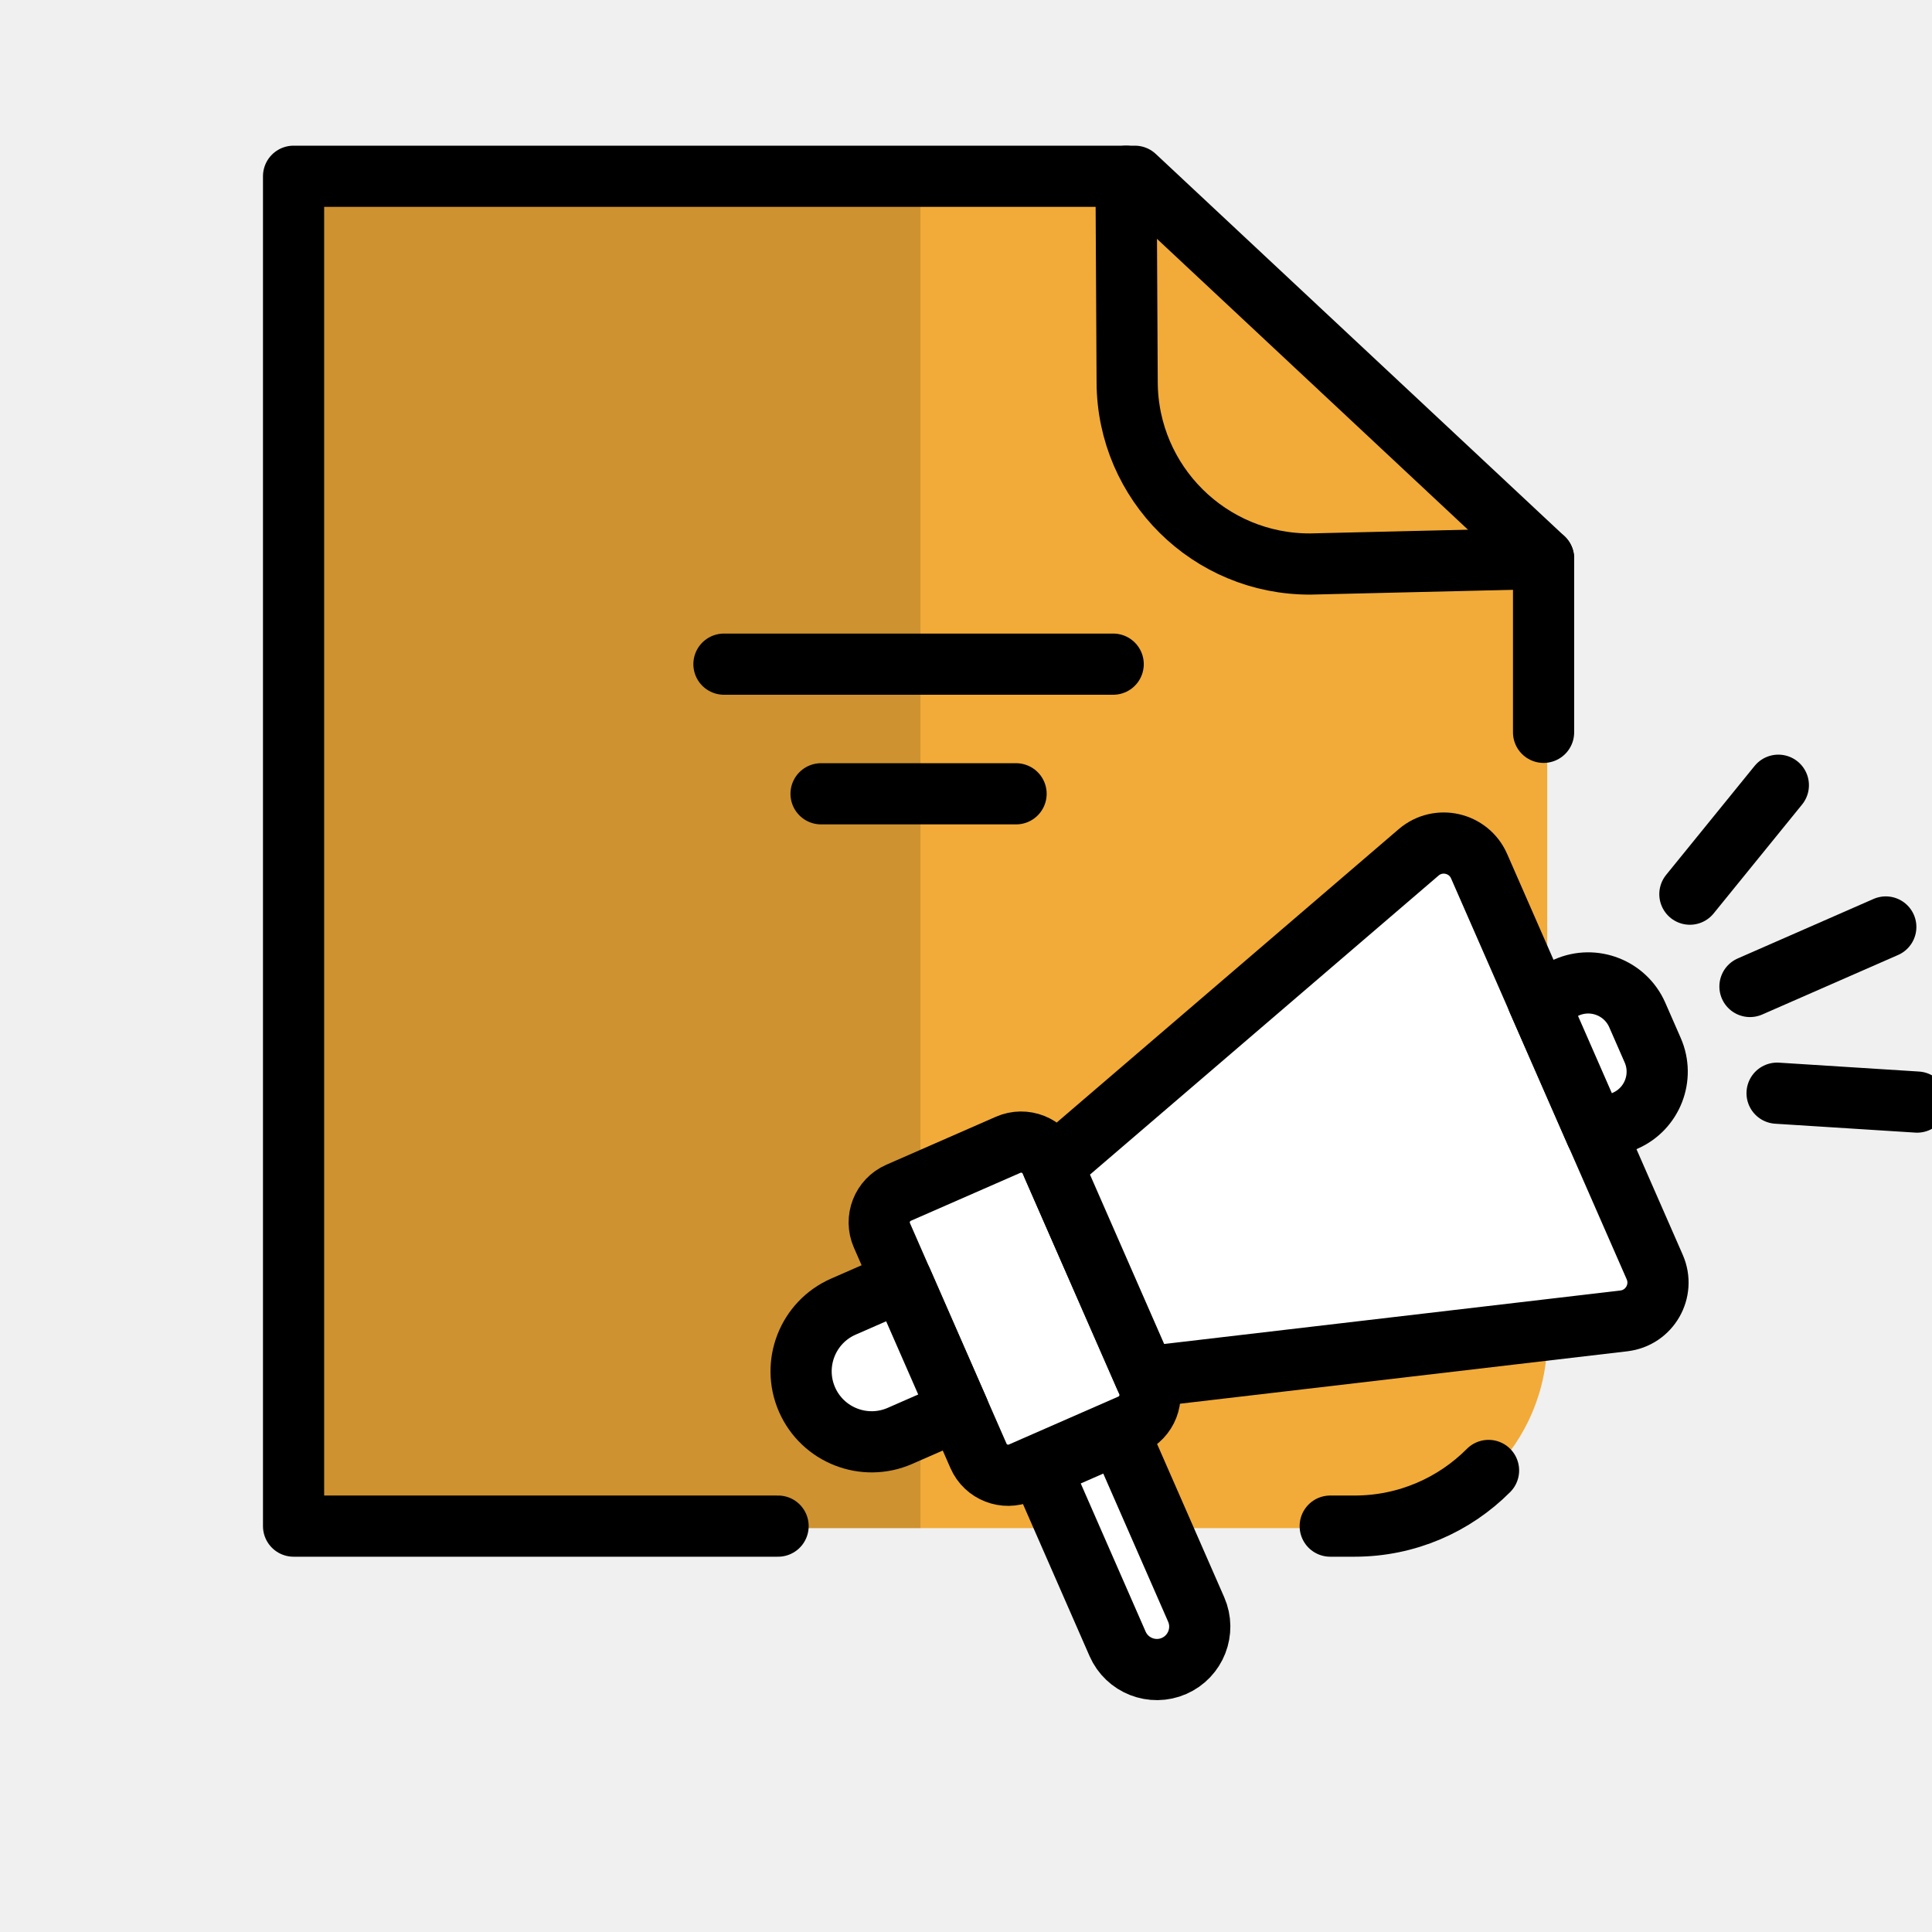
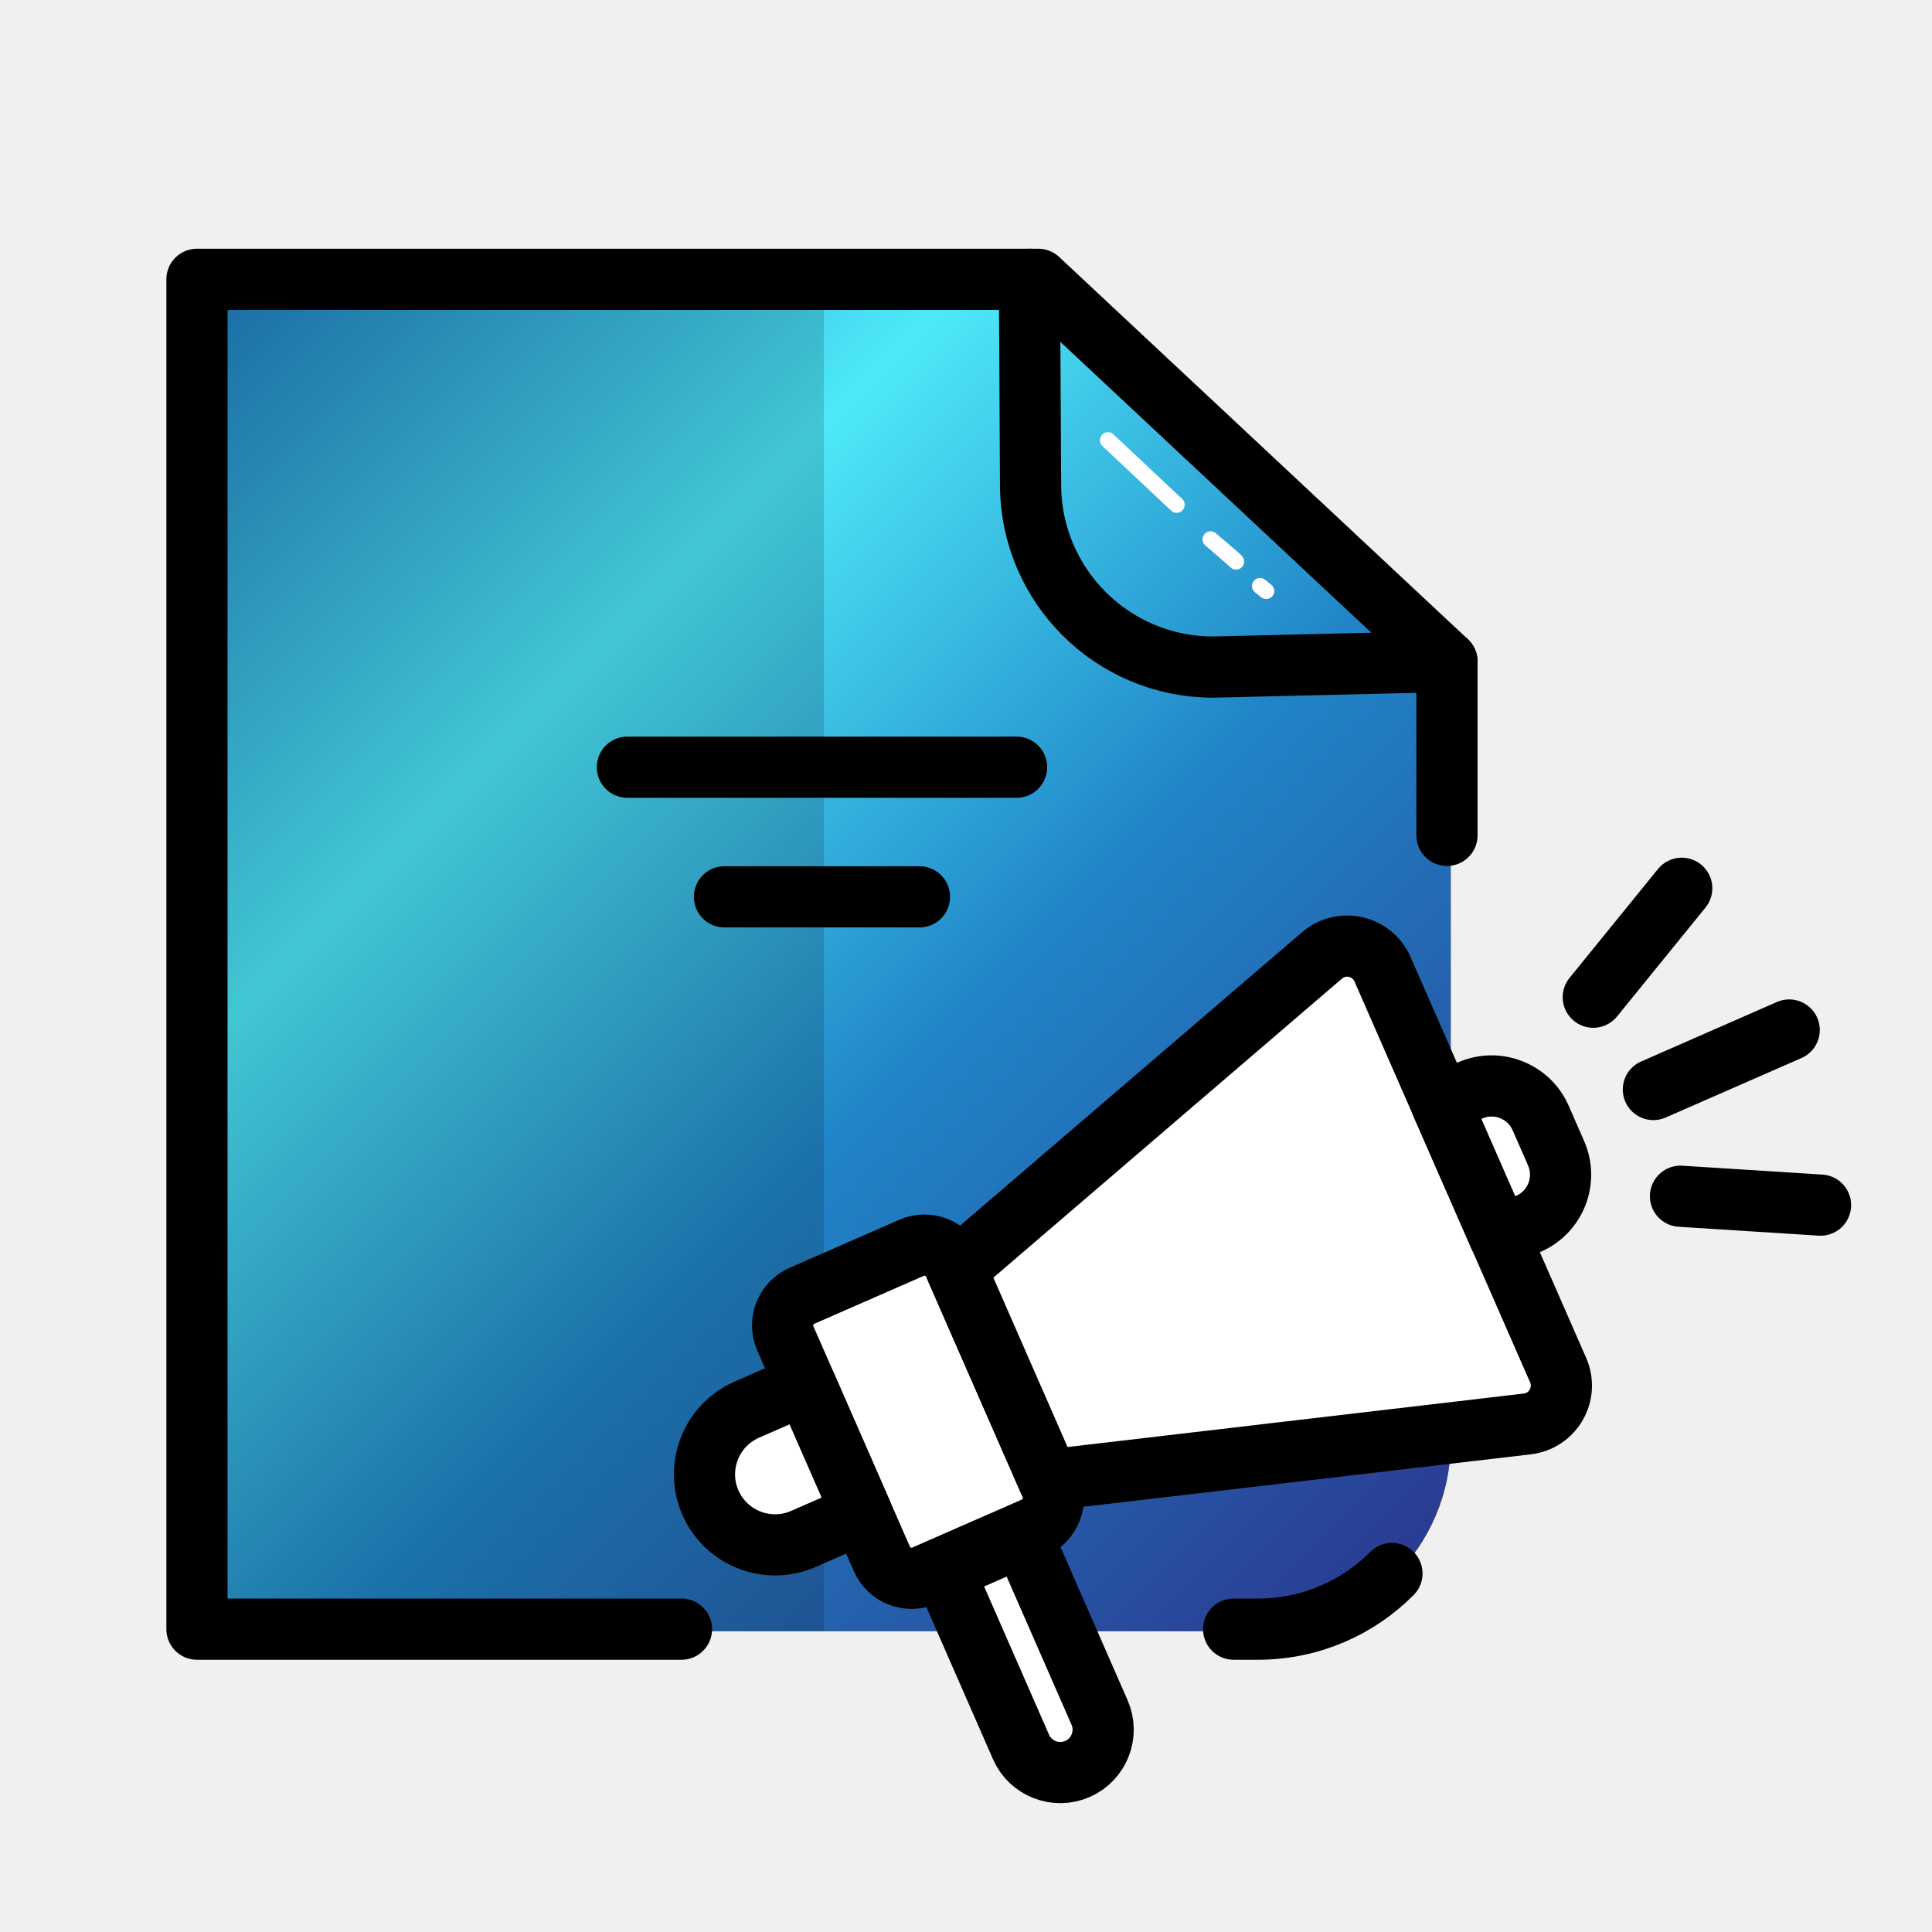
<svg xmlns="http://www.w3.org/2000/svg" viewBox="0 0 600 600">
-   <g id="color">
-     <path d="M169.26,474.57H91.17V54.12H353.21l127.3,119.06v242.51c0,32.52-26.36,58.88-58.88,58.88h-19.72" style="fill:#f2ab38;" />
+   <defs>
+     <linearGradient id="Unbenannter_Verlauf_21" x1="23.63" y1="123.66" x2="411.28" y2="511.31" gradientUnits="userSpaceOnUse">
+       <stop offset="0" stop-color="#974619" />
+       <stop offset=".08" stop-color="#b26f49" />
+       <stop offset=".18" stop-color="#d7a58a" />
+       <stop offset=".26" stop-color="#efc7b2" />
+       <stop offset=".3" stop-color="#f8d5c2" />
+       <stop offset=".34" stop-color="#e9c3b0" />
+       <stop offset=".47" stop-color="#b98a74" />
+       <stop offset=".57" stop-color="#966049" />
+       <stop offset=".66" stop-color="#81462e" />
+       <stop offset=".71" stop-color="#793d25" />
+       <stop offset="1" stop-color="#6d3119" />
+     </linearGradient>
+     <linearGradient id="Unbenannter_Verlauf_18" x1="23.63" y1="123.66" x2="411.28" y2="511.31" gradientUnits="userSpaceOnUse">
+       <stop offset="0" stop-color="#9a9b9f" />
+       <stop offset=".31" stop-color="#fefefe" />
+       <stop offset=".38" stop-color="#e0e0e1" />
+       <stop offset=".47" stop-color="#c1c1c3" />
+       <stop offset=".54" stop-color="#adaeb0" />
+       <stop offset=".6" stop-color="#a7a8aa" />
+       <stop offset=".72" stop-color="#abacae" />
+       <stop offset=".86" stop-color="#b8b9bb" />
+       <stop offset="1" stop-color="#cdced0" />
+     </linearGradient>
+     <linearGradient id="Neues_Verlaufsfeld_1" x1="23.63" y1="123.66" x2="411.28" y2="511.31" gradientUnits="userSpaceOnUse">
+       <stop offset="0" stop-color="#a36d0a" />
+       <stop offset=".31" stop-color="#f8fb9f" />
+       <stop offset=".6" stop-color="#cf9618" />
+       <stop offset="1" stop-color="#a16705" />
+     </linearGradient>
+     <linearGradient id="Unbenannter_Verlauf_24" x1="23.63" y1="123.66" x2="411.28" y2="511.31" gradientUnits="userSpaceOnUse">
+       <stop offset="0" stop-color="#1d7abf" />
+       <stop offset=".31" stop-color="#4ee9f9" />
+       <stop offset=".6" stop-color="#2085c7" />
+       <stop offset="1" stop-color="#2a3b92" />
+     </linearGradient>
+   </defs>
+   <g id="lvl-1">
+     <path d="m139.26,506.57H61.17V86.12h262.05l127.3,119.06v242.51c0,32.52-26.36,58.88-58.88,58.88h-19.72" style="fill:url(#Unbenannter_Verlauf_21);" />
  </g>
-   <g id="Ebene_2">
+   <g id="lvl-2">
+     <path d="m139.26,506.57H61.17V86.12h262.05l127.3,119.06v242.51c0,32.52-26.36,58.88-58.88,58.88h-19.72" style="fill:url(#Unbenannter_Verlauf_18);" />
+   </g>
+   <g id="lvl-3">
+     <path d="m139.26,506.57H61.17V86.12h262.05l127.3,119.06v242.51c0,32.52-26.36,58.88-58.88,58.88h-19.72" style="fill:url(#Neues_Verlaufsfeld_1);" />
+   </g>
+   <g id="lvl-max">
+     <path d="m139.26,506.57H61.17V86.12h262.05l127.3,119.06v242.51c0,32.52-26.36,58.88-58.88,58.88h-19.72" style="fill:url(#Unbenannter_Verlauf_24);" />
+   </g>
+   <g id="icons">
    <g>
      <g>
-         <path d="M462.28,456.66c-10.63,10.68-25.35,17.29-41.61,17.29h-7.56" style="fill:none; stroke:#000; stroke-linecap:round; stroke-linejoin:round; stroke-width:19px;" />
-         <polyline points="241.64 473.95 91.17 473.95 91.17 54.74 352.44 54.74 479.37 173.45 479.37 227.43" style="fill:none; stroke:#000; stroke-linecap:round; stroke-linejoin:round; stroke-width:19px;" />
-         <path d="M349.71,54.74l.34,64.05c.17,31.29,25.66,56.52,56.94,56.37l72.38-1.72" style="fill:none; stroke:#000; stroke-linecap:round; stroke-linejoin:round; stroke-width:19px;" />
-         <line x1="224.83" y1="206.26" x2="345.71" y2="206.26" style="fill:none; stroke:#000; stroke-linecap:round; stroke-linejoin:round; stroke-width:19px;" />
-         <line x1="254.99" y1="246.52" x2="315.55" y2="246.52" style="fill:none; stroke:#000; stroke-linecap:round; stroke-linejoin:round; stroke-width:19px;" />
+         <path d="m432.28,488.66c-10.63,10.68-25.35,17.29-41.61,17.29h-7.56" style="fill:none; stroke:#000; stroke-linecap:round; stroke-linejoin:round; stroke-width:19px;" />
+         <polyline points="211.64 505.95 61.17 505.95 61.17 86.74 322.44 86.74 449.37 205.45 449.37 259.43" style="fill:none; stroke:#000; stroke-linecap:round; stroke-linejoin:round; stroke-width:19px;" />
+         <path d="m319.71,86.74l.34,64.05c.17,31.29,25.66,56.52,56.94,56.37l72.38-1.72" style="fill:none; stroke:#000; stroke-linecap:round; stroke-linejoin:round; stroke-width:19px;" />
+         <line x1="194.83" y1="238.26" x2="315.71" y2="238.26" style="fill:none; stroke:#000; stroke-linecap:round; stroke-linejoin:round; stroke-width:19px;" />
+         <line x1="224.99" y1="278.52" x2="285.55" y2="278.52" style="fill:none; stroke:#000; stroke-linecap:round; stroke-linejoin:round; stroke-width:19px;" />
      </g>
-       <rect x="94.86" y="55.02" width="190.99" height="419.55" style="opacity:.15;" />
+       <rect x="64.86" y="87.02" width="190.99" height="419.55" style="opacity:.15;" />
      <g>
-         <rect x="286.5" y="358.95" width="57.23" height="94.86" rx="10.05" ry="10.05" transform="translate(-136.57 160.58) rotate(-23.65)" style="fill:#fff; stroke:#000; stroke-linecap:round; stroke-linejoin:round; stroke-width:19px;" />
-         <path d="M270.81,404.33h19.85v43.82h-19.85c-12.09,0-21.91-9.82-21.91-21.91h0c0-12.09,9.82-21.91,21.91-21.91Z" transform="translate(-148.35 144.05) rotate(-23.65)" style="fill:#fff; stroke:#000; stroke-linecap:round; stroke-linejoin:round; stroke-width:19px;" />
-         <path d="M504.3,410.22l-148.64,17.42-28.68-65.49,113.59-97.44c6.11-5.24,15.55-3.09,18.78,4.29l54.54,124.5c3.23,7.38-1.59,15.78-9.58,16.71Z" style="fill:#fff; stroke:#000; stroke-linecap:round; stroke-linejoin:round; stroke-width:19px;" />
-         <path d="M336.68,447.36h26.64v59.72c0,7.35-5.97,13.32-13.32,13.32h0c-7.35,0-13.32-5.97-13.32-13.32v-59.72h0Z" transform="translate(-164.74 181.08) rotate(-23.65)" style="fill:#fff; stroke:#000; stroke-linecap:round; stroke-linejoin:round; stroke-width:19px;" />
-         <path d="M485.51,303.35h9.84c9.18,0,16.63,7.45,16.63,16.63v11.94c0,9.18-7.45,16.63-16.63,16.63h-9.84v-45.2h0Z" transform="translate(-88.87 227.49) rotate(-23.65)" style="fill:#fff; stroke:#000; stroke-linecap:round; stroke-linejoin:round; stroke-width:19px;" />
-         <line x1="524.81" y1="277.69" x2="552.28" y2="243.86" style="fill:#fff; stroke:#000; stroke-linecap:round; stroke-linejoin:round; stroke-width:19px;" />
-         <line x1="551.89" y1="339.5" x2="595.38" y2="342.26" style="fill:#fff; stroke:#000; stroke-linecap:round; stroke-linejoin:round; stroke-width:19px;" />
-         <line x1="543.47" y1="306.36" x2="585.65" y2="287.88" style="fill:#fff; stroke:#000; stroke-linecap:round; stroke-linejoin:round; stroke-width:19px;" />
+         <rect x="256.5" y="390.95" width="57.23" height="94.86" rx="10.05" ry="10.05" transform="translate(-151.93 151.23) rotate(-23.65)" style="fill:#fff; stroke:#000; stroke-linecap:round; stroke-linejoin:round; stroke-width:19px;" />
+         <path d="m240.81,436.33h19.85v43.82h-19.85c-12.09,0-21.91-9.82-21.91-21.91h0c0-12.09,9.82-21.91,21.91-21.91Z" transform="translate(-163.71 134.71) rotate(-23.65)" style="fill:#fff; stroke:#000; stroke-linecap:round; stroke-linejoin:round; stroke-width:19px;" />
+         <path d="m474.3,442.22l-148.64,17.42-28.68-65.49,113.59-97.44c6.11-5.24,15.55-3.09,18.78,4.29l54.54,124.5c3.23,7.38-1.59,15.78-9.58,16.71Z" style="fill:#fff; stroke:#000; stroke-linecap:round; stroke-linejoin:round; stroke-width:19px;" />
+         <path d="m306.68,479.36h26.64v59.72c0,7.35-5.97,13.32-13.32,13.32h0c-7.35,0-13.32-5.97-13.32-13.32v-59.72h0Z" transform="translate(-180.1 171.73) rotate(-23.65)" style="fill:#fff; stroke:#000; stroke-linecap:round; stroke-linejoin:round; stroke-width:19px;" />
+         <path d="m455.51,335.35h9.84c9.18,0,16.63,7.45,16.63,16.63v11.94c0,9.18-7.45,16.63-16.63,16.63h-9.84v-45.2h0Z" transform="translate(-104.23 218.14) rotate(-23.65)" style="fill:#fff; stroke:#000; stroke-linecap:round; stroke-linejoin:round; stroke-width:19px;" />
+         <line x1="494.81" y1="309.69" x2="522.28" y2="275.86" style="fill:#fff; stroke:#000; stroke-linecap:round; stroke-linejoin:round; stroke-width:19px;" />
+         <line x1="521.89" y1="371.5" x2="565.38" y2="374.26" style="fill:#fff; stroke:#000; stroke-linecap:round; stroke-linejoin:round; stroke-width:19px;" />
+         <line x1="513.47" y1="338.36" x2="555.65" y2="319.88" style="fill:#fff; stroke:#000; stroke-linecap:round; stroke-linejoin:round; stroke-width:19px;" />
      </g>
    </g>
  </g>
+   <g id="highlights">
+     <g>
+       <path d="m344.09,136.72c7.11,6.68,14.22,13.36,21.33,20.04" style="fill:none; stroke:#fff; stroke-linecap:round; stroke-linejoin:round; stroke-width:5px;" />
+       <path d="m375.96,167.5c2.05,1.78,4.17,3.48,6.2,5.28.57.51,1.23,1.02,1.71,1.62-.11-.15-.21-.3-7.91-6.9Z" style="fill:none; stroke:#fff; stroke-linecap:round; stroke-linejoin:round; stroke-width:5px;" />
+       <line x1="391.32" y1="181.99" x2="393.24" y2="183.53" style="fill:none; stroke:#fff; stroke-linecap:round; stroke-linejoin:round; stroke-width:5px;" />
+     </g>
+   </g>
</svg>
